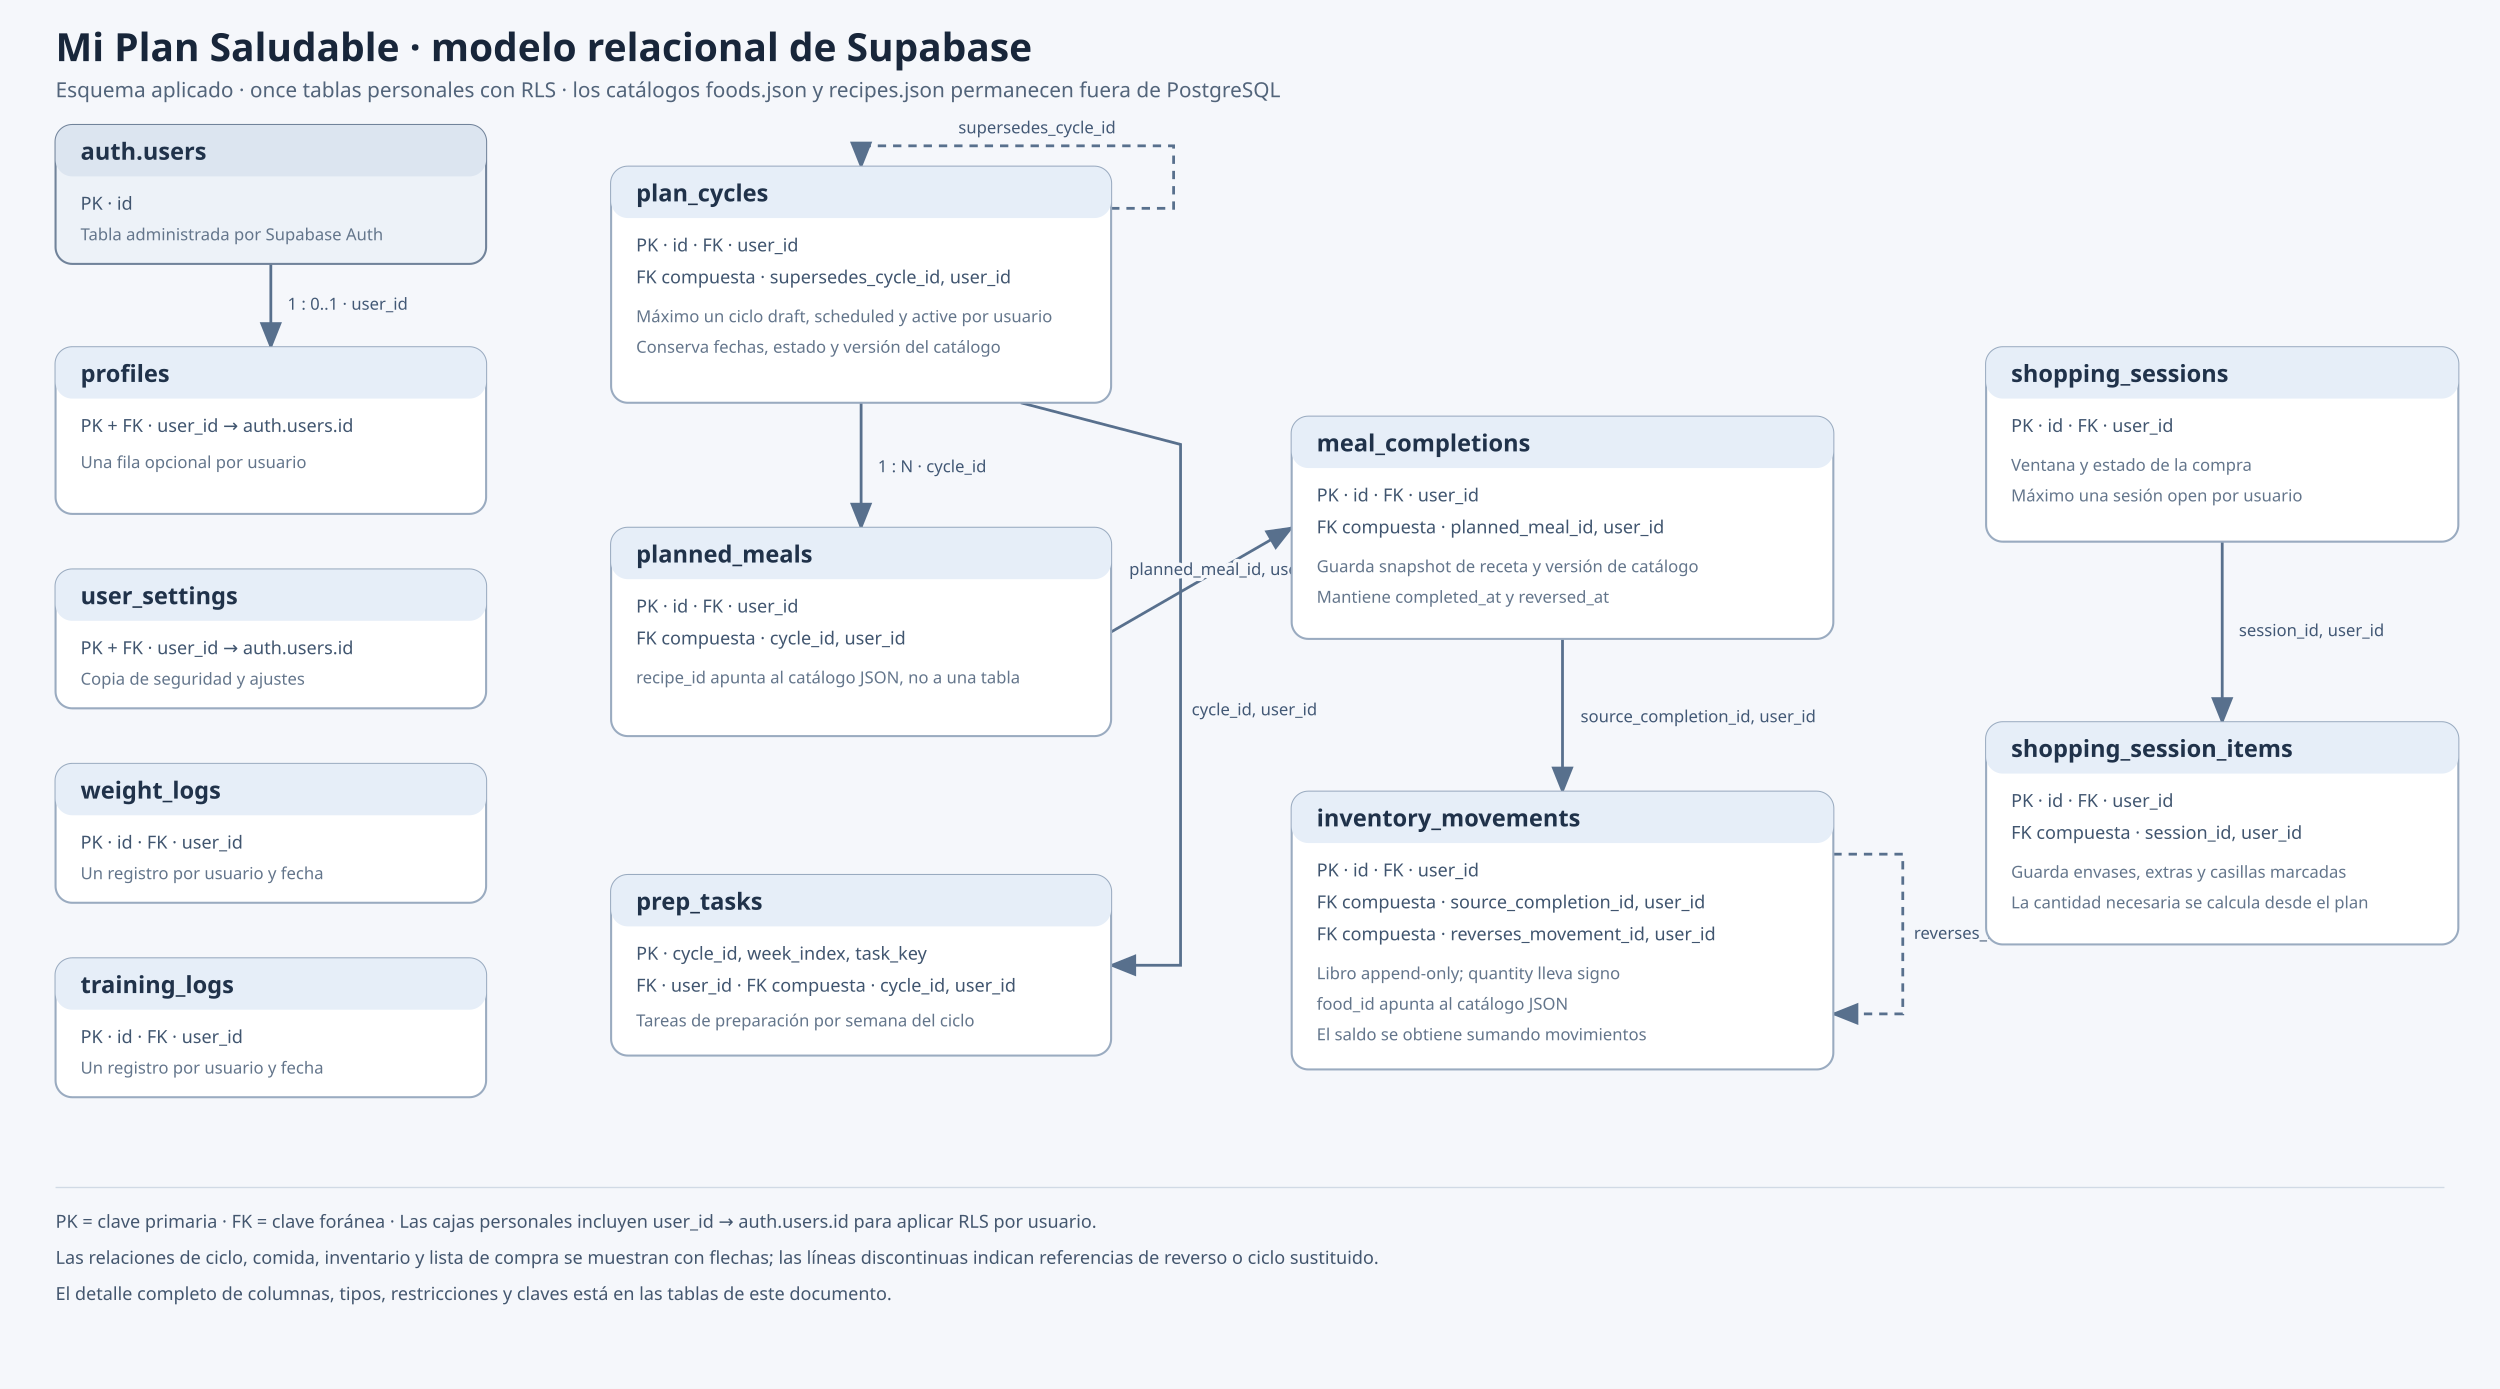
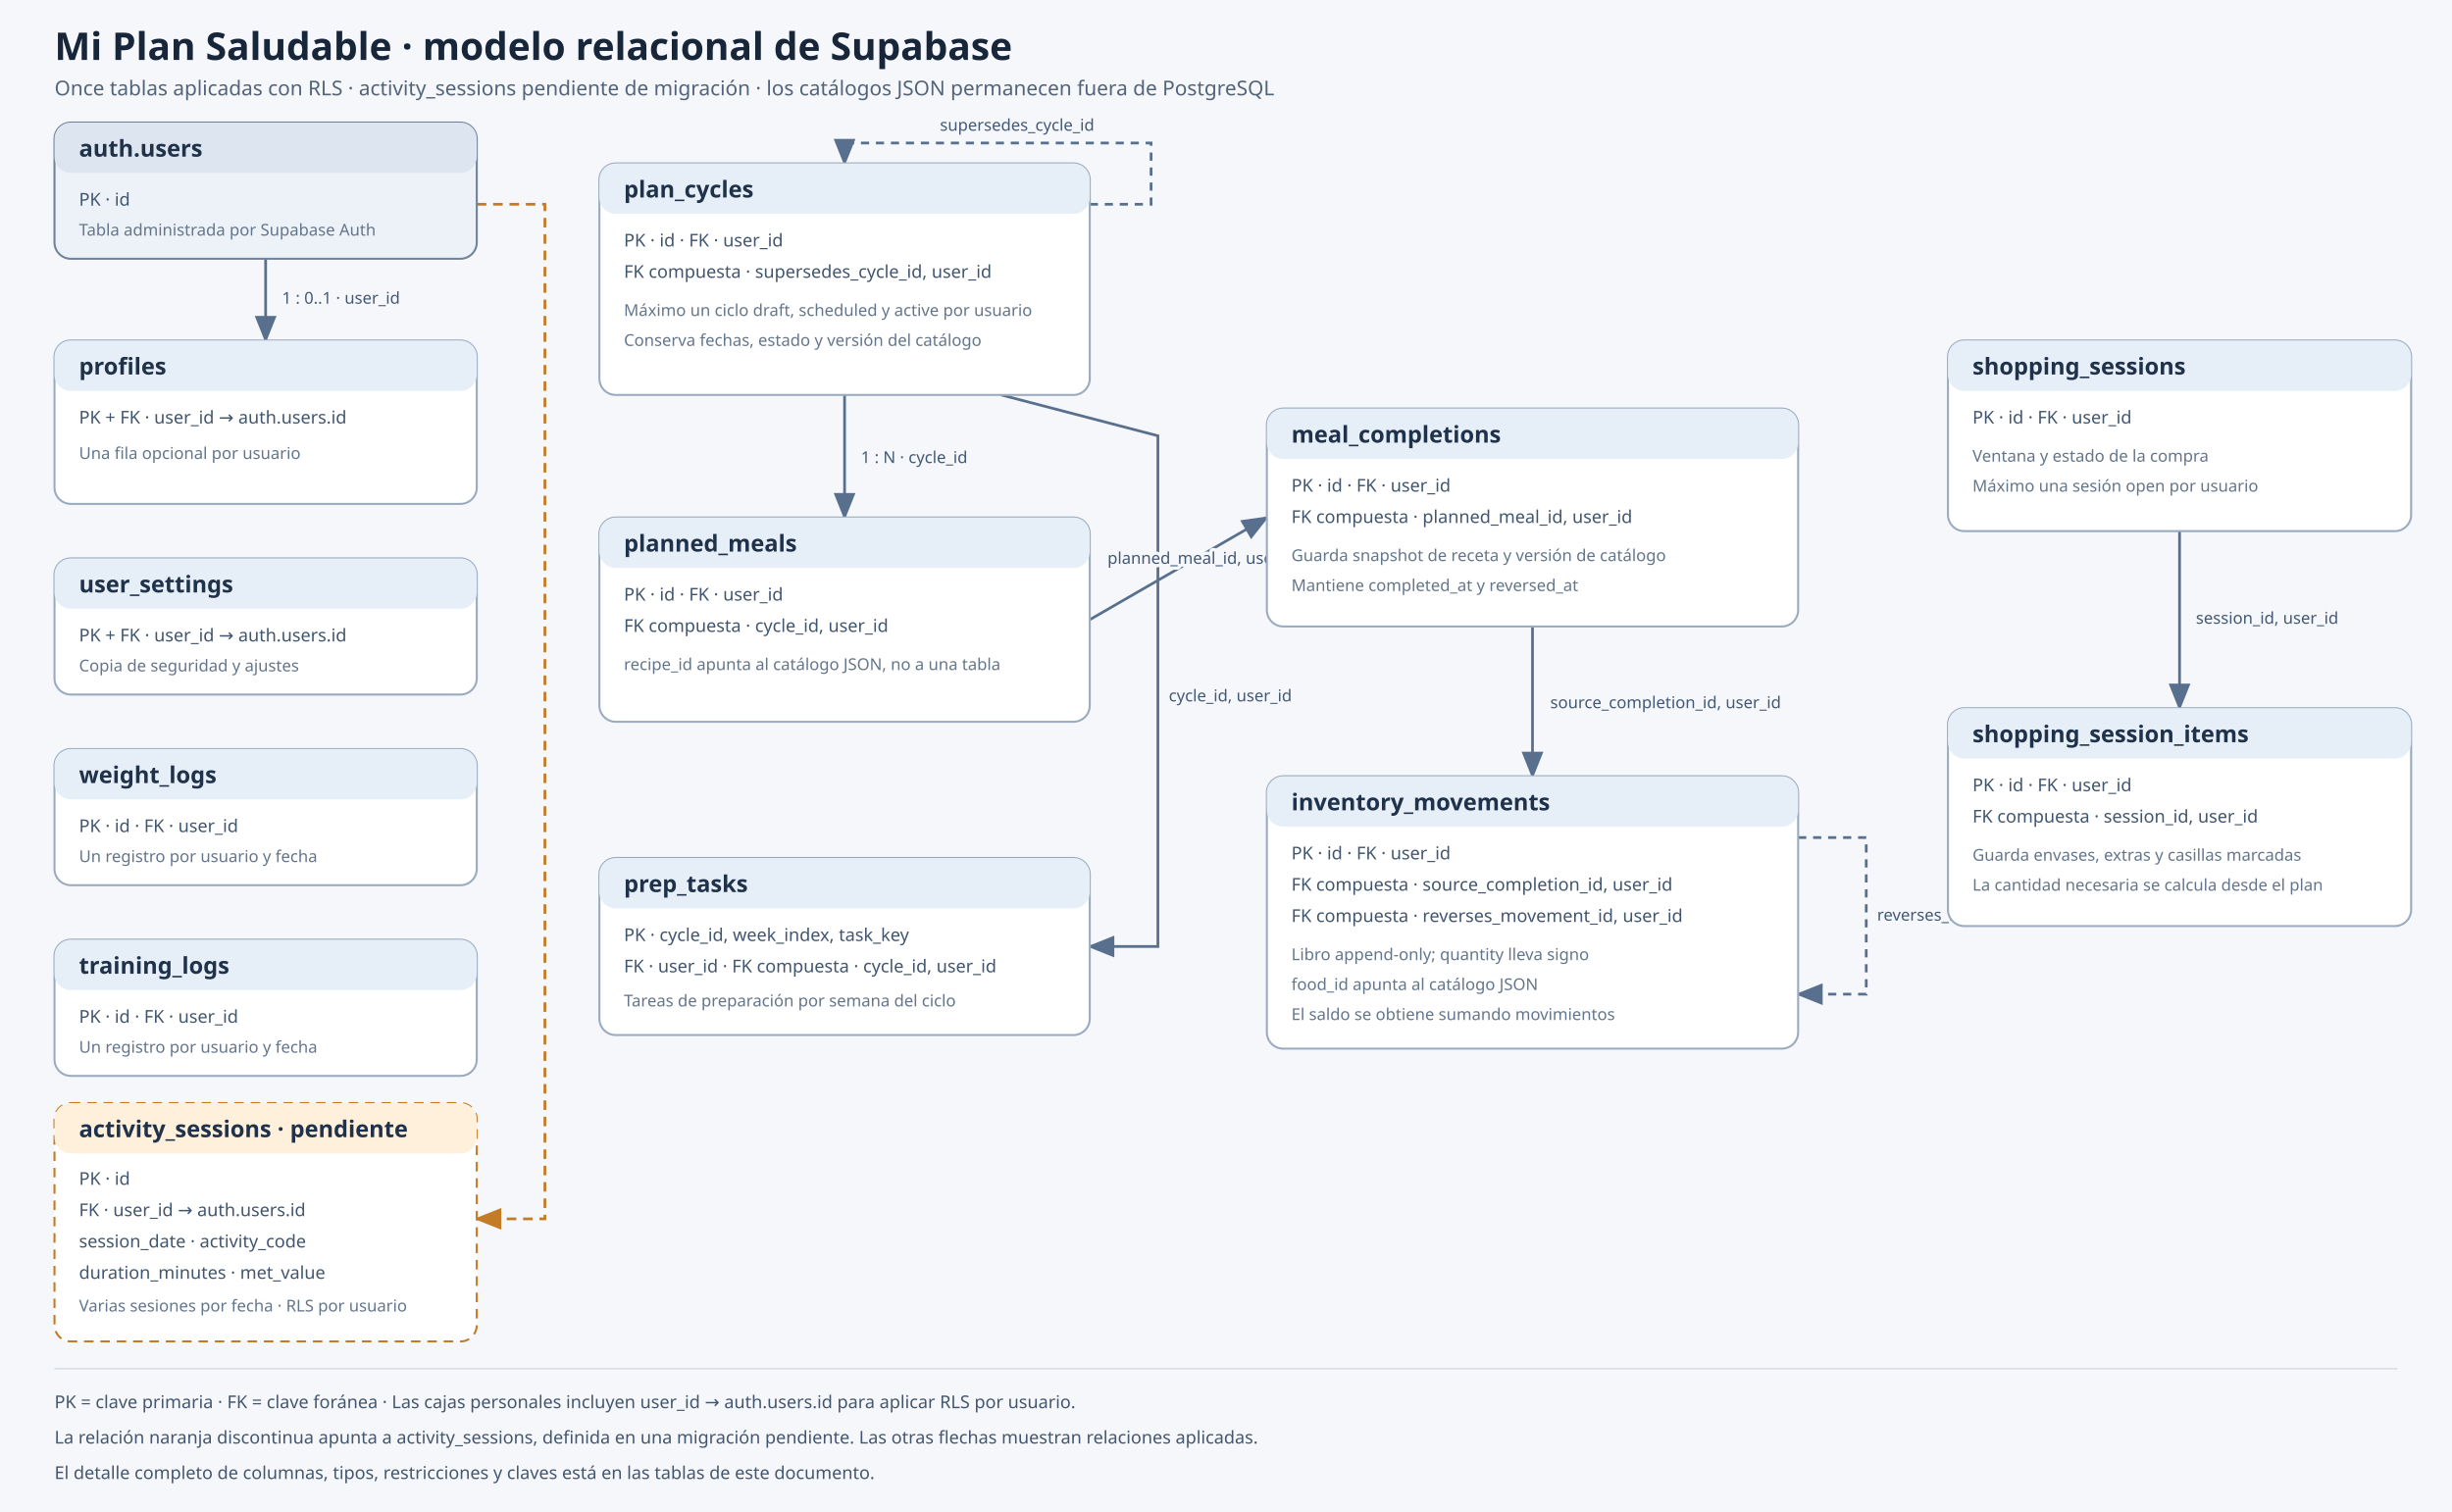
- <svg xmlns="http://www.w3.org/2000/svg" width="1800" height="1000" viewBox="0 0 1800 1000" role="img" aria-labelledby="title description">
+ <svg xmlns="http://www.w3.org/2000/svg" width="1800" height="1110" viewBox="0 0 1800 1110" role="img" aria-labelledby="title description">
  <defs>
    <marker id="arrow" markerWidth="10" markerHeight="8" refX="9" refY="4" orient="auto" markerUnits="strokeWidth">
      <path d="M0,0 L10,4 L0,8 Z" fill="#58708d" />
+     </marker>
+     <marker id="arrow-pending" markerWidth="10" markerHeight="8" refX="9" refY="4" orient="auto" markerUnits="strokeWidth">
+       <path d="M0,0 L10,4 L0,8 Z" fill="#c47b25" />
    </marker>
    <style>
      .bg { fill: #f5f7fb; }
      .title { font: 700 28px system-ui, sans-serif; fill: #18263a; }
      .subtitle { font: 15px system-ui, sans-serif; fill: #52647a; }
      .entity { fill: #fff; stroke: #9aabc0; stroke-width: 1.5; rx: 12; }
+       .pending { stroke: #c47b25; stroke-dasharray: 7 5; }
      .auth { fill: #edf2f8; stroke: #71839a; stroke-width: 1.5; rx: 12; }
      .head { fill: #e6eef8; }
+       .pendinghead { fill: #fff0dc; }
      .authhead { fill: #dce5f0; }
      .name { font: 700 17px system-ui, sans-serif; fill: #20324a; }
      .key { font: 13px system-ui, sans-serif; fill: #40556f; }
      .hint { font: 12px system-ui, sans-serif; fill: #63758b; }
      .edge { fill: none; stroke: #58708d; stroke-width: 2; marker-end: url(#arrow); }
      .edge-dashed { fill: none; stroke: #58708d; stroke-width: 2; stroke-dasharray: 6 5; marker-end: url(#arrow); }
+       .edge-pending { fill: none; stroke: #c47b25; stroke-width: 2; stroke-dasharray: 7 5; marker-end: url(#arrow-pending); }
      .edge-label { font: 12px system-ui, sans-serif; fill: #425875; paint-order: stroke; stroke: #f5f7fb; stroke-width: 5px; stroke-linejoin: round; }
      .legend { font: 13px system-ui, sans-serif; fill: #43566e; }
    </style>
  </defs>
-   <rect class="bg" width="1800" height="1000" />
+   <rect class="bg" width="1800" height="1110" />
  <text class="title" x="40" y="44">Mi Plan Saludable · modelo relacional de Supabase</text>
-   <text class="subtitle" x="40" y="70">Esquema aplicado · once tablas personales con RLS · los catálogos foods.json y recipes.json permanecen fuera de PostgreSQL</text>
+   <text class="subtitle" x="40" y="70">Once tablas aplicadas con RLS · activity_sessions pendiente de migración · los catálogos JSON permanecen fuera de PostgreSQL</text>
  <path class="edge" d="M195 190 L195 250" />
  <text class="edge-label" x="207" y="223">1 : 0..1 · user_id</text>
  <path class="edge" d="M620 290 L620 380" />
  <text class="edge-label" x="632" y="340">1 : N · cycle_id</text>
  <path class="edge" d="M735 290 L850 320 L850 695 L800 695" />
  <text class="edge-label" x="858" y="515">cycle_id, user_id</text>
  <path class="edge" d="M800 455 L930 380" />
  <text class="edge-label" x="813" y="414">planned_meal_id, user_id</text>
  <path class="edge" d="M1125 460 L1125 570" />
  <text class="edge-label" x="1138" y="520">source_completion_id, user_id</text>
  <path class="edge" d="M1600 390 L1600 520" />
  <text class="edge-label" x="1612" y="458">session_id, user_id</text>
+   <path class="edge-pending" d="M350 150 L400 150 L400 895 L350 895" />
  <path class="edge-dashed" d="M800 150 L845 150 L845 105 L620 105 L620 120" />
  <text class="edge-label" x="690" y="96">supersedes_cycle_id</text>
  <path class="edge-dashed" d="M1320 615 L1370 615 L1370 730 L1320 730" />
  <text class="edge-label" x="1378" y="676">reverses_movement_id · máximo un reverso</text>
  <g>
    <rect class="auth" x="40" y="90" width="310" height="100" />
    <rect class="authhead" x="40" y="90" width="310" height="37" rx="12" />
    <text class="name" x="58" y="115">auth.users</text>
    <text class="key" x="58" y="151">PK · id</text>
    <text class="hint" x="58" y="173">Tabla administrada por Supabase Auth</text>
  </g>
  <g>
    <rect class="entity" x="40" y="250" width="310" height="120" />
    <rect class="head" x="40" y="250" width="310" height="37" rx="12" />
    <text class="name" x="58" y="275">profiles</text>
    <text class="key" x="58" y="311">PK + FK · user_id → auth.users.id</text>
    <text class="hint" x="58" y="337">Una fila opcional por usuario</text>
  </g>
  <g>
    <rect class="entity" x="40" y="410" width="310" height="100" />
    <rect class="head" x="40" y="410" width="310" height="37" rx="12" />
    <text class="name" x="58" y="435">user_settings</text>
    <text class="key" x="58" y="471">PK + FK · user_id → auth.users.id</text>
    <text class="hint" x="58" y="493">Copia de seguridad y ajustes</text>
  </g>
  <g>
    <rect class="entity" x="40" y="550" width="310" height="100" />
    <rect class="head" x="40" y="550" width="310" height="37" rx="12" />
    <text class="name" x="58" y="575">weight_logs</text>
    <text class="key" x="58" y="611">PK · id · FK · user_id</text>
    <text class="hint" x="58" y="633">Un registro por usuario y fecha</text>
  </g>
  <g>
    <rect class="entity" x="40" y="690" width="310" height="100" />
    <rect class="head" x="40" y="690" width="310" height="37" rx="12" />
    <text class="name" x="58" y="715">training_logs</text>
    <text class="key" x="58" y="751">PK · id · FK · user_id</text>
    <text class="hint" x="58" y="773">Un registro por usuario y fecha</text>
+   </g>
+   <g>
+     <rect class="entity pending" x="40" y="810" width="310" height="175" />
+     <rect class="pendinghead" x="40" y="810" width="310" height="37" rx="12" />
+     <text class="name" x="58" y="835">activity_sessions · pendiente</text>
+     <text class="key" x="58" y="870">PK · id</text>
+     <text class="key" x="58" y="893">FK · user_id → auth.users.id</text>
+     <text class="key" x="58" y="916">session_date · activity_code</text>
+     <text class="key" x="58" y="939">duration_minutes · met_value</text>
+     <text class="hint" x="58" y="963">Varias sesiones por fecha · RLS por usuario</text>
  </g>
  <g>
    <rect class="entity" x="440" y="120" width="360" height="170" />
    <rect class="head" x="440" y="120" width="360" height="37" rx="12" />
    <text class="name" x="458" y="145">plan_cycles</text>
    <text class="key" x="458" y="181">PK · id · FK · user_id</text>
    <text class="key" x="458" y="204">FK compuesta · supersedes_cycle_id, user_id</text>
    <text class="hint" x="458" y="232">Máximo un ciclo draft, scheduled y active por usuario</text>
    <text class="hint" x="458" y="254">Conserva fechas, estado y versión del catálogo</text>
  </g>
  <g>
    <rect class="entity" x="440" y="380" width="360" height="150" />
    <rect class="head" x="440" y="380" width="360" height="37" rx="12" />
    <text class="name" x="458" y="405">planned_meals</text>
    <text class="key" x="458" y="441">PK · id · FK · user_id</text>
    <text class="key" x="458" y="464">FK compuesta · cycle_id, user_id</text>
    <text class="hint" x="458" y="492">recipe_id apunta al catálogo JSON, no a una tabla</text>
  </g>
  <g>
    <rect class="entity" x="440" y="630" width="360" height="130" />
    <rect class="head" x="440" y="630" width="360" height="37" rx="12" />
    <text class="name" x="458" y="655">prep_tasks</text>
    <text class="key" x="458" y="691">PK · cycle_id, week_index, task_key</text>
    <text class="key" x="458" y="714">FK · user_id · FK compuesta · cycle_id, user_id</text>
    <text class="hint" x="458" y="739">Tareas de preparación por semana del ciclo</text>
  </g>
  <g>
    <rect class="entity" x="930" y="300" width="390" height="160" />
    <rect class="head" x="930" y="300" width="390" height="37" rx="12" />
    <text class="name" x="948" y="325">meal_completions</text>
    <text class="key" x="948" y="361">PK · id · FK · user_id</text>
    <text class="key" x="948" y="384">FK compuesta · planned_meal_id, user_id</text>
    <text class="hint" x="948" y="412">Guarda snapshot de receta y versión de catálogo</text>
    <text class="hint" x="948" y="434">Mantiene completed_at y reversed_at</text>
  </g>
  <g>
    <rect class="entity" x="930" y="570" width="390" height="200" />
    <rect class="head" x="930" y="570" width="390" height="37" rx="12" />
    <text class="name" x="948" y="595">inventory_movements</text>
    <text class="key" x="948" y="631">PK · id · FK · user_id</text>
    <text class="key" x="948" y="654">FK compuesta · source_completion_id, user_id</text>
    <text class="key" x="948" y="677">FK compuesta · reverses_movement_id, user_id</text>
    <text class="hint" x="948" y="705">Libro append-only; quantity lleva signo</text>
    <text class="hint" x="948" y="727">food_id apunta al catálogo JSON</text>
    <text class="hint" x="948" y="749">El saldo se obtiene sumando movimientos</text>
  </g>
  <g>
    <rect class="entity" x="1430" y="250" width="340" height="140" />
    <rect class="head" x="1430" y="250" width="340" height="37" rx="12" />
    <text class="name" x="1448" y="275">shopping_sessions</text>
    <text class="key" x="1448" y="311">PK · id · FK · user_id</text>
    <text class="hint" x="1448" y="339">Ventana y estado de la compra</text>
    <text class="hint" x="1448" y="361">Máximo una sesión open por usuario</text>
  </g>
  <g>
    <rect class="entity" x="1430" y="520" width="340" height="160" />
    <rect class="head" x="1430" y="520" width="340" height="37" rx="12" />
    <text class="name" x="1448" y="545">shopping_session_items</text>
    <text class="key" x="1448" y="581">PK · id · FK · user_id</text>
    <text class="key" x="1448" y="604">FK compuesta · session_id, user_id</text>
    <text class="hint" x="1448" y="632">Guarda envases, extras y casillas marcadas</text>
    <text class="hint" x="1448" y="654">La cantidad necesaria se calcula desde el plan</text>
  </g>
-   <line x1="40" y1="855" x2="1760" y2="855" stroke="#d1dae5" stroke-width="1" />
-   <text class="legend" x="40" y="884">PK = clave primaria · FK = clave foránea · Las cajas personales incluyen user_id → auth.users.id para aplicar RLS por usuario.</text>
-   <text class="legend" x="40" y="910">Las relaciones de ciclo, comida, inventario y lista de compra se muestran con flechas; las líneas discontinuas indican referencias de reverso o ciclo sustituido.</text>
-   <text class="legend" x="40" y="936">El detalle completo de columnas, tipos, restricciones y claves está en las tablas de este documento.</text>
+   <line x1="40" y1="1005" x2="1760" y2="1005" stroke="#d1dae5" stroke-width="1" />
+   <text class="legend" x="40" y="1034">PK = clave primaria · FK = clave foránea · Las cajas personales incluyen user_id → auth.users.id para aplicar RLS por usuario.</text>
+   <text class="legend" x="40" y="1060">La relación naranja discontinua apunta a activity_sessions, definida en una migración pendiente. Las otras flechas muestran relaciones aplicadas.</text>
+   <text class="legend" x="40" y="1086">El detalle completo de columnas, tipos, restricciones y claves está en las tablas de este documento.</text>
</svg>
